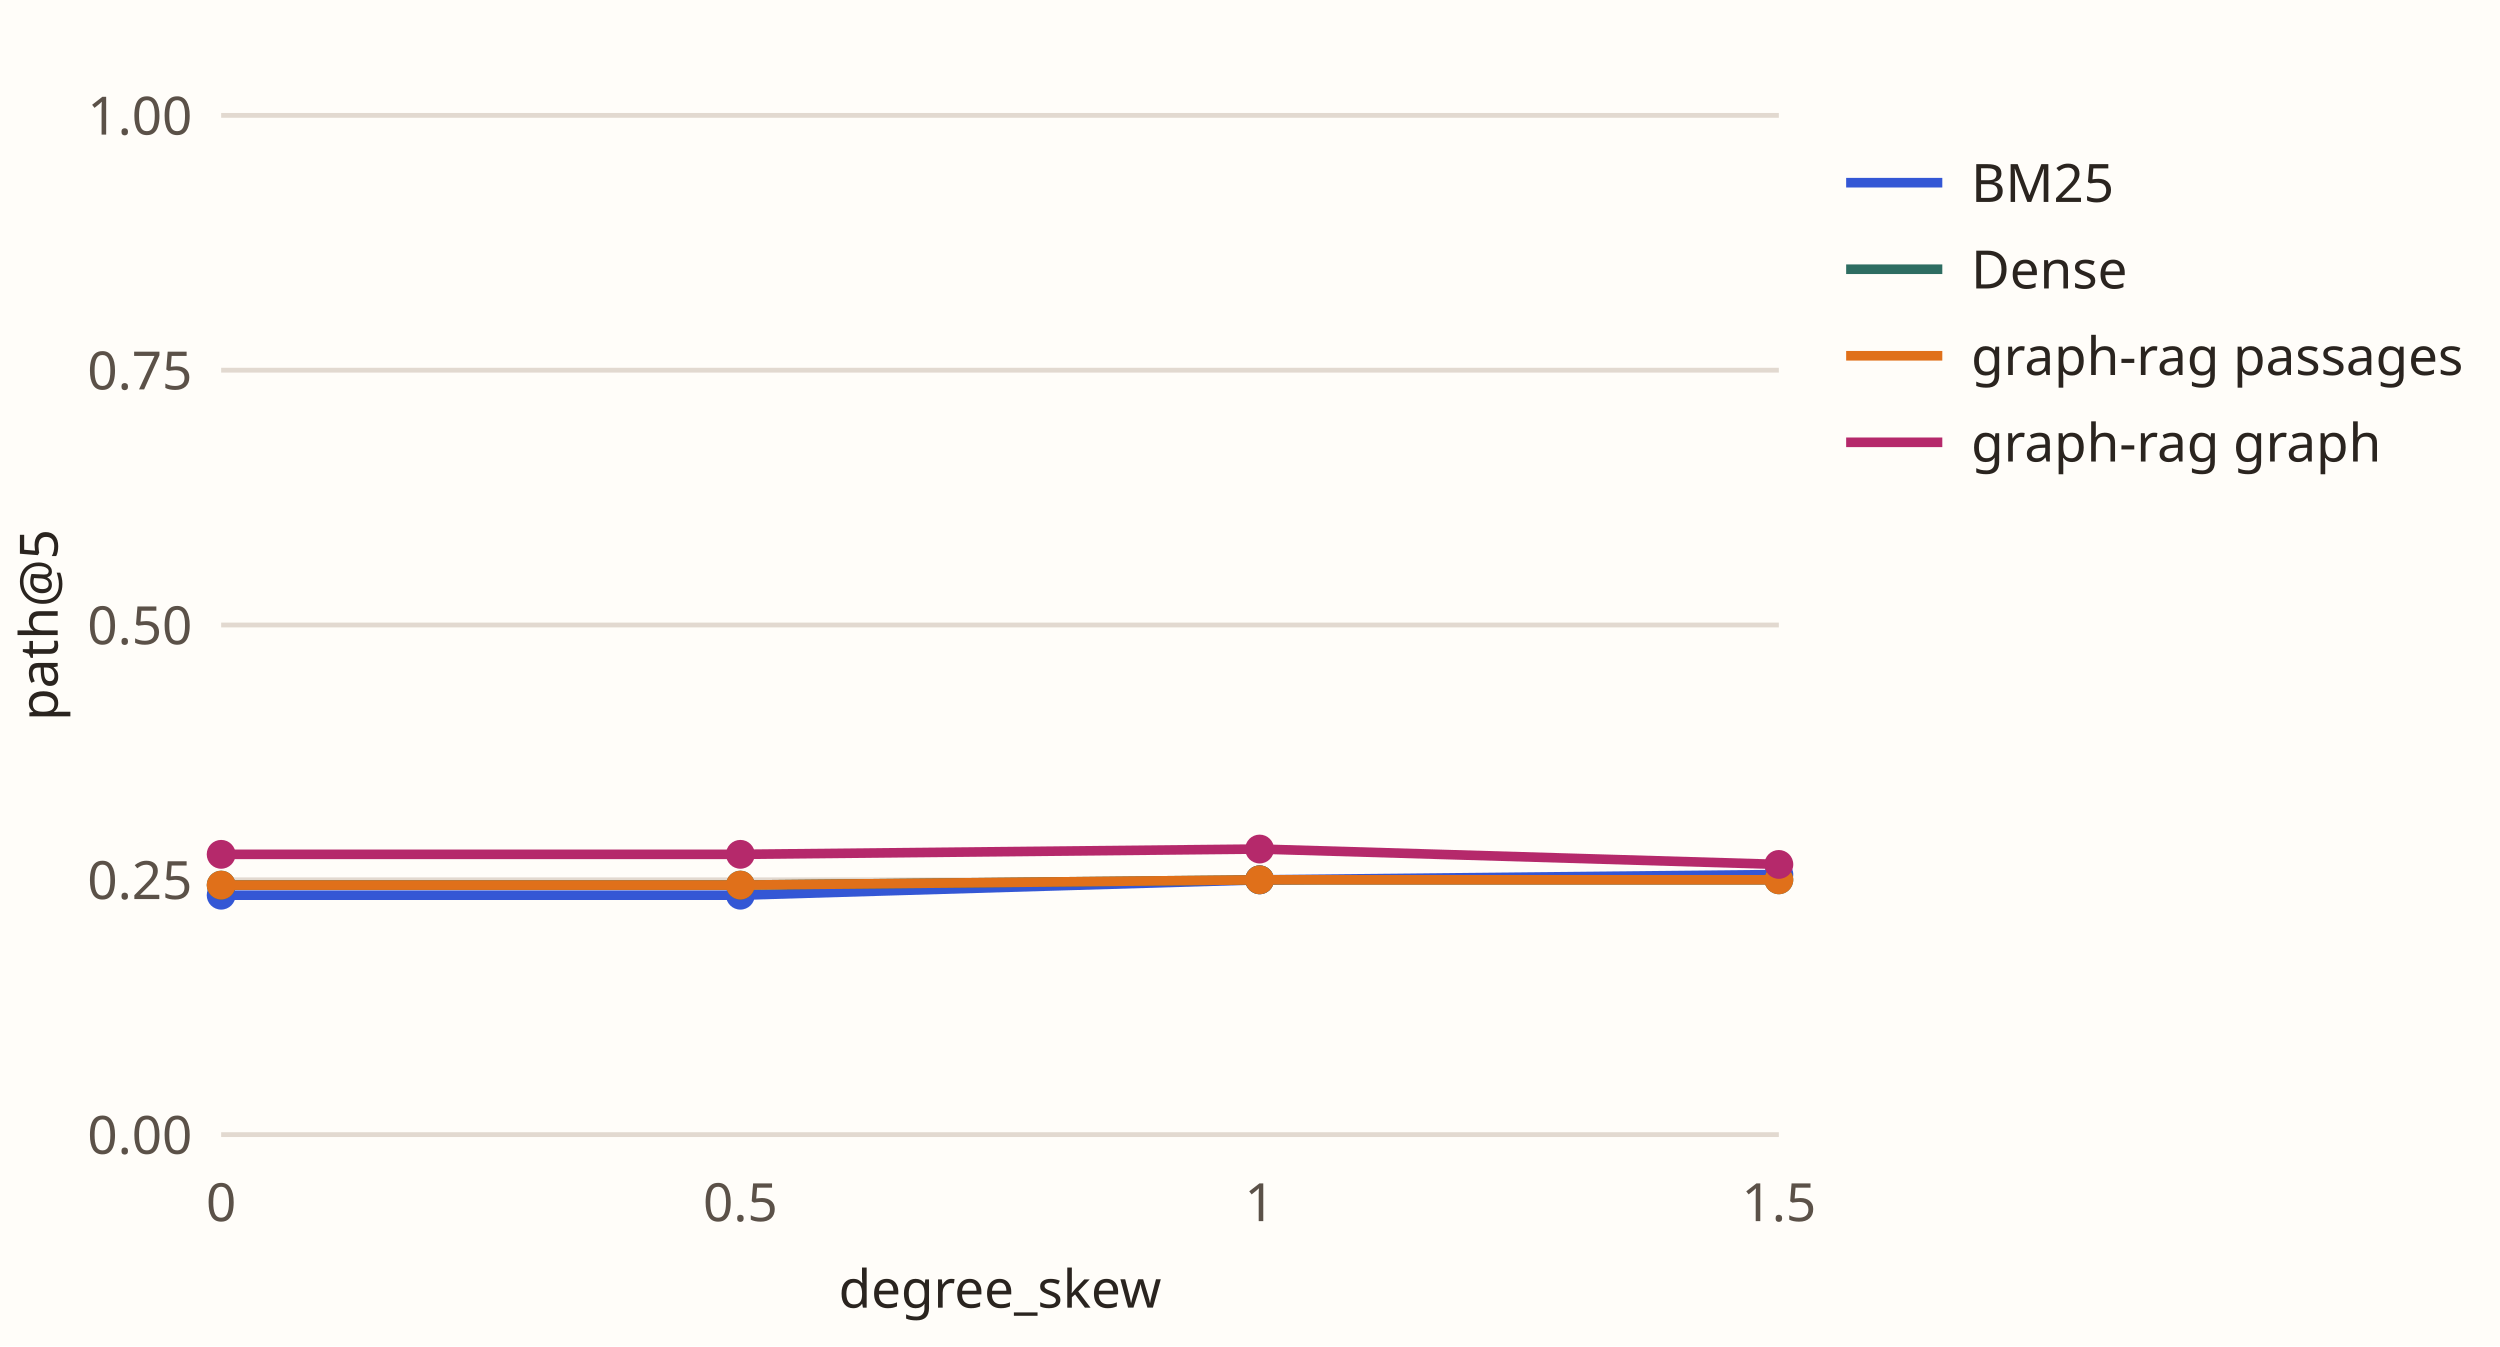
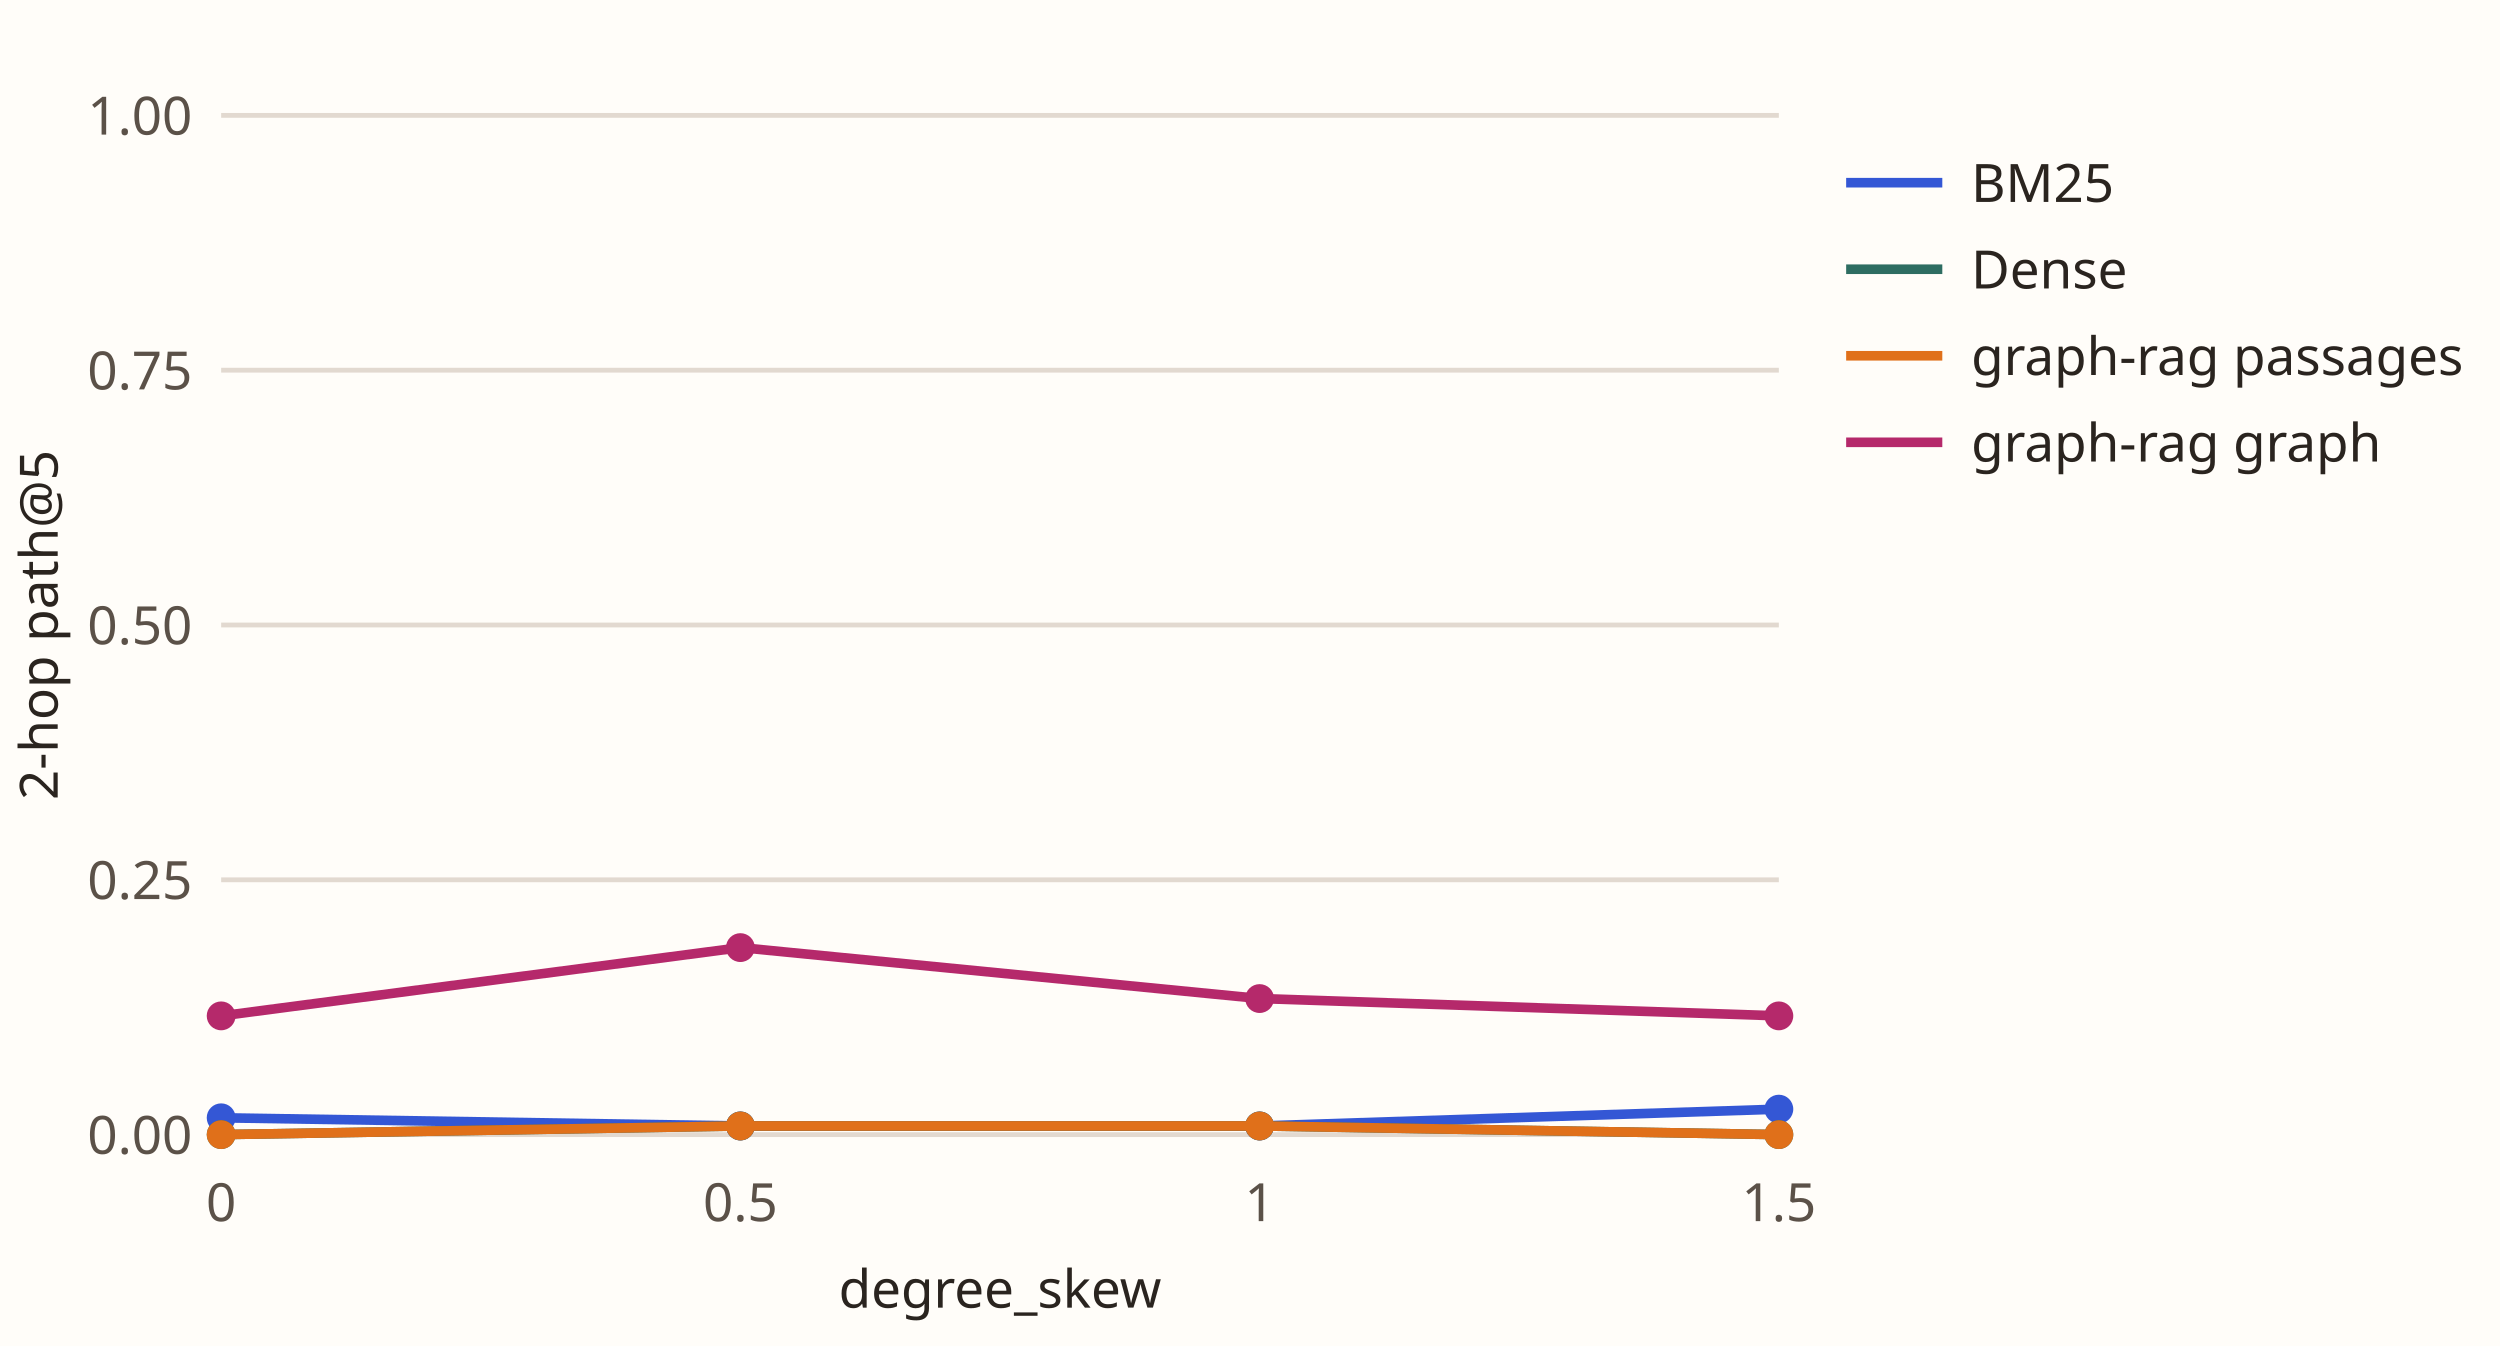
- <svg xmlns="http://www.w3.org/2000/svg" viewBox="0 0 520 280" role="img" aria-label="path@5 against degree_skew" font-family="sans-serif" font-size="11">
+ <svg xmlns="http://www.w3.org/2000/svg" viewBox="0 0 520 280" role="img" aria-label="2-hop path@5 against degree_skew" font-family="sans-serif" font-size="11">
  <rect width="520" height="280" fill="#fffdf9" />
  <line x1="46" x2="370" y1="236.0" y2="236.0" stroke="#e2d9d0" />
  <text x="40" y="240.0" text-anchor="end" fill="#5b5148">0.00</text>
  <line x1="46" x2="370" y1="183.0" y2="183.0" stroke="#e2d9d0" />
  <text x="40" y="187.0" text-anchor="end" fill="#5b5148">0.25</text>
  <line x1="46" x2="370" y1="130.0" y2="130.0" stroke="#e2d9d0" />
  <text x="40" y="134.0" text-anchor="end" fill="#5b5148">0.50</text>
  <line x1="46" x2="370" y1="77.0" y2="77.0" stroke="#e2d9d0" />
  <text x="40" y="81.0" text-anchor="end" fill="#5b5148">0.75</text>
  <line x1="46" x2="370" y1="24.0" y2="24.0" stroke="#e2d9d0" />
  <text x="40" y="28.0" text-anchor="end" fill="#5b5148">1.00</text>
  <text x="46.0" y="254" text-anchor="middle" fill="#5b5148">0</text>
  <text x="154.0" y="254" text-anchor="middle" fill="#5b5148">0.5</text>
  <text x="262.0" y="254" text-anchor="middle" fill="#5b5148">1</text>
  <text x="370.0" y="254" text-anchor="middle" fill="#5b5148">1.5</text>
  <text x="208.0" y="272" text-anchor="middle" fill="#2a241f">degree_skew</text>
-   <text x="12" y="130.0" transform="rotate(-90 12 130.0)" text-anchor="middle" fill="#2a241f">path@5</text>
-   <polyline fill="none" stroke="#3457d5" stroke-width="2" points="46.0,186.2 154.0,186.2 262.0,183.0 370.0,181.9" />
-   <circle cx="46.0" cy="186.2" r="3" fill="#3457d5" />
-   <circle cx="154.0" cy="186.2" r="3" fill="#3457d5" />
-   <circle cx="262.0" cy="183.0" r="3" fill="#3457d5" />
-   <circle cx="370.0" cy="181.9" r="3" fill="#3457d5" />
+   <text x="12" y="130.0" transform="rotate(-90 12 130.0)" text-anchor="middle" fill="#2a241f">2-hop path@5</text>
+   <polyline fill="none" stroke="#3457d5" stroke-width="2" points="46.0,232.5 154.0,234.2 262.0,234.2 370.0,230.7" />
+   <circle cx="46.0" cy="232.5" r="3" fill="#3457d5" />
+   <circle cx="154.0" cy="234.2" r="3" fill="#3457d5" />
+   <circle cx="262.0" cy="234.2" r="3" fill="#3457d5" />
+   <circle cx="370.0" cy="230.7" r="3" fill="#3457d5" />
  <line x1="384" x2="404" y1="38" y2="38" stroke="#3457d5" stroke-width="2" />
  <text x="410" y="42" fill="#2a241f">BM25</text>
-   <polyline fill="none" stroke="#2e6d62" stroke-width="2" points="46.0,184.1 154.0,184.1 262.0,183.0 370.0,183.0" />
-   <circle cx="46.0" cy="184.1" r="3" fill="#2e6d62" />
-   <circle cx="154.0" cy="184.1" r="3" fill="#2e6d62" />
-   <circle cx="262.0" cy="183.0" r="3" fill="#2e6d62" />
-   <circle cx="370.0" cy="183.0" r="3" fill="#2e6d62" />
+   <polyline fill="none" stroke="#2e6d62" stroke-width="2" points="46.0,236.0 154.0,234.2 262.0,234.2 370.0,236.0" />
+   <circle cx="46.0" cy="236.0" r="3" fill="#2e6d62" />
+   <circle cx="154.0" cy="234.2" r="3" fill="#2e6d62" />
+   <circle cx="262.0" cy="234.2" r="3" fill="#2e6d62" />
+   <circle cx="370.0" cy="236.0" r="3" fill="#2e6d62" />
  <line x1="384" x2="404" y1="56" y2="56" stroke="#2e6d62" stroke-width="2" />
  <text x="410" y="60" fill="#2a241f">Dense</text>
-   <polyline fill="none" stroke="#e0701a" stroke-width="2" points="46.0,184.1 154.0,184.1 262.0,183.0 370.0,183.0" />
-   <circle cx="46.0" cy="184.1" r="3" fill="#e0701a" />
-   <circle cx="154.0" cy="184.1" r="3" fill="#e0701a" />
-   <circle cx="262.0" cy="183.0" r="3" fill="#e0701a" />
-   <circle cx="370.0" cy="183.0" r="3" fill="#e0701a" />
+   <polyline fill="none" stroke="#e0701a" stroke-width="2" points="46.0,236.0 154.0,234.2 262.0,234.2 370.0,236.0" />
+   <circle cx="46.0" cy="236.0" r="3" fill="#e0701a" />
+   <circle cx="154.0" cy="234.2" r="3" fill="#e0701a" />
+   <circle cx="262.0" cy="234.2" r="3" fill="#e0701a" />
+   <circle cx="370.0" cy="236.0" r="3" fill="#e0701a" />
  <line x1="384" x2="404" y1="74" y2="74" stroke="#e0701a" stroke-width="2" />
  <text x="410" y="78" fill="#2a241f">graph-rag passages</text>
-   <polyline fill="none" stroke="#b5296b" stroke-width="2" points="46.0,177.7 154.0,177.7 262.0,176.6 370.0,179.8" />
-   <circle cx="46.0" cy="177.7" r="3" fill="#b5296b" />
-   <circle cx="154.0" cy="177.7" r="3" fill="#b5296b" />
-   <circle cx="262.0" cy="176.6" r="3" fill="#b5296b" />
-   <circle cx="370.0" cy="179.8" r="3" fill="#b5296b" />
+   <polyline fill="none" stroke="#b5296b" stroke-width="2" points="46.0,211.3 154.0,197.1 262.0,207.7 370.0,211.3" />
+   <circle cx="46.0" cy="211.3" r="3" fill="#b5296b" />
+   <circle cx="154.0" cy="197.1" r="3" fill="#b5296b" />
+   <circle cx="262.0" cy="207.7" r="3" fill="#b5296b" />
+   <circle cx="370.0" cy="211.3" r="3" fill="#b5296b" />
  <line x1="384" x2="404" y1="92" y2="92" stroke="#b5296b" stroke-width="2" />
  <text x="410" y="96" fill="#2a241f">graph-rag graph</text>
</svg>
